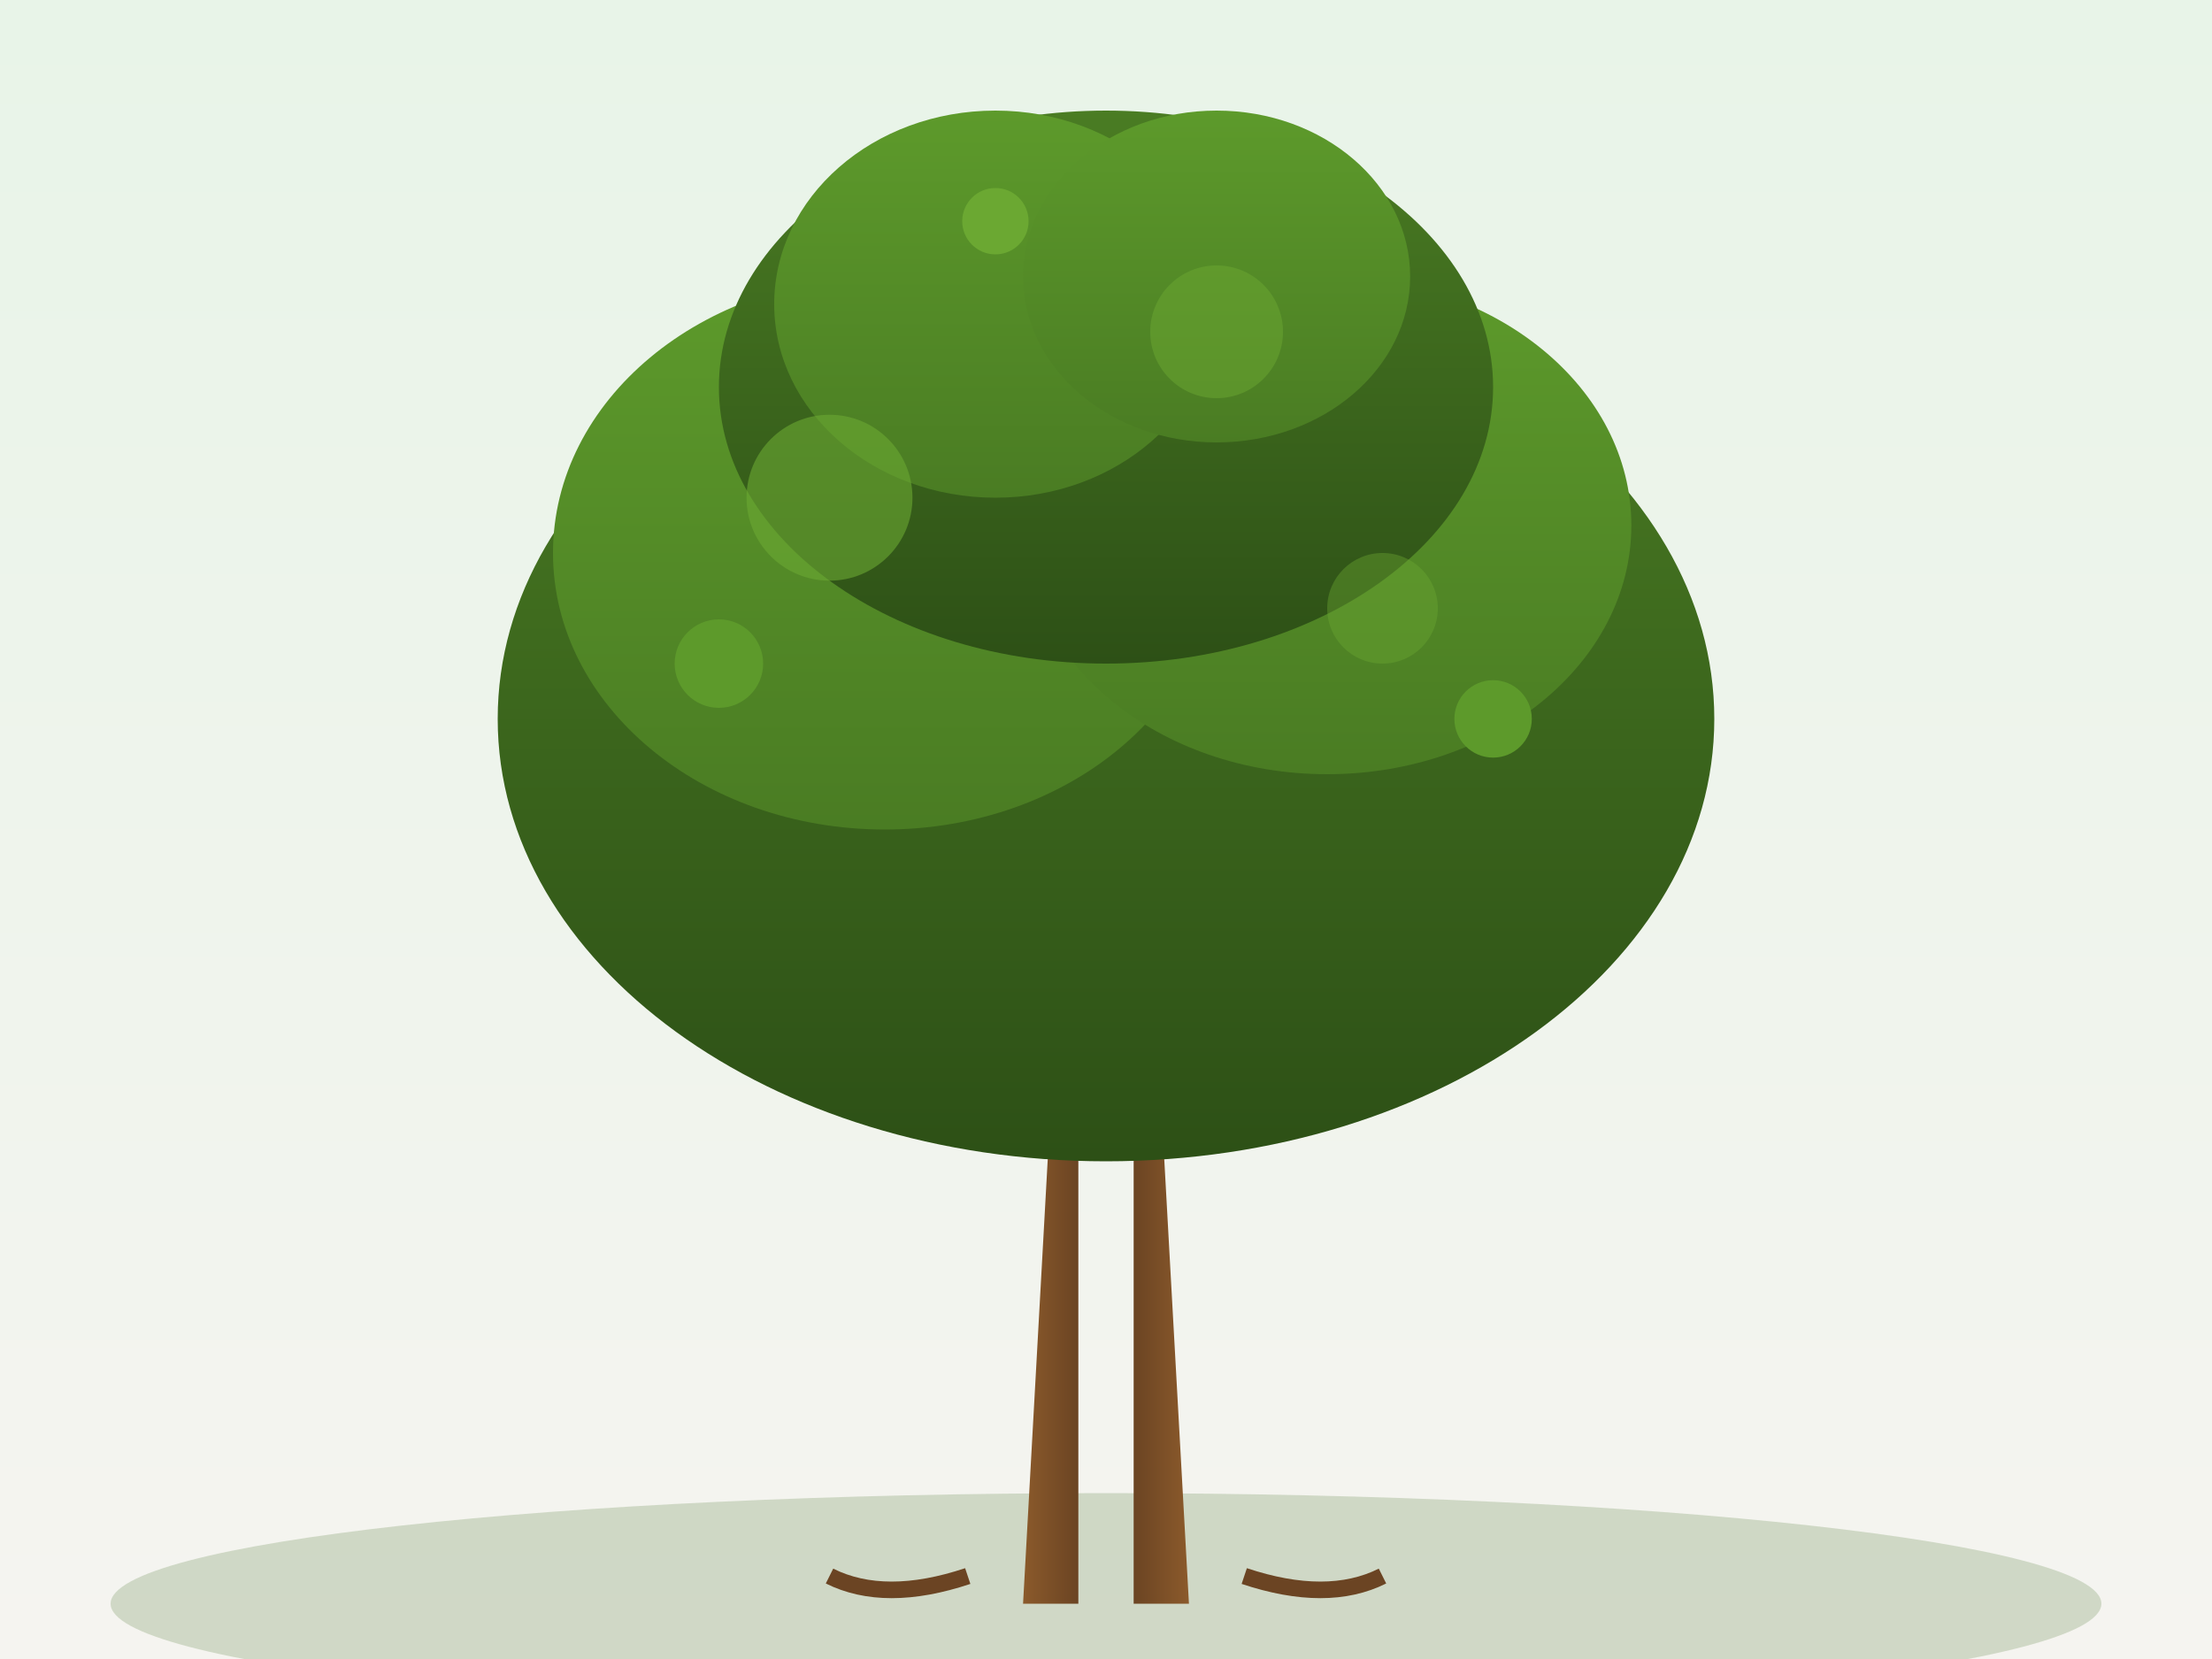
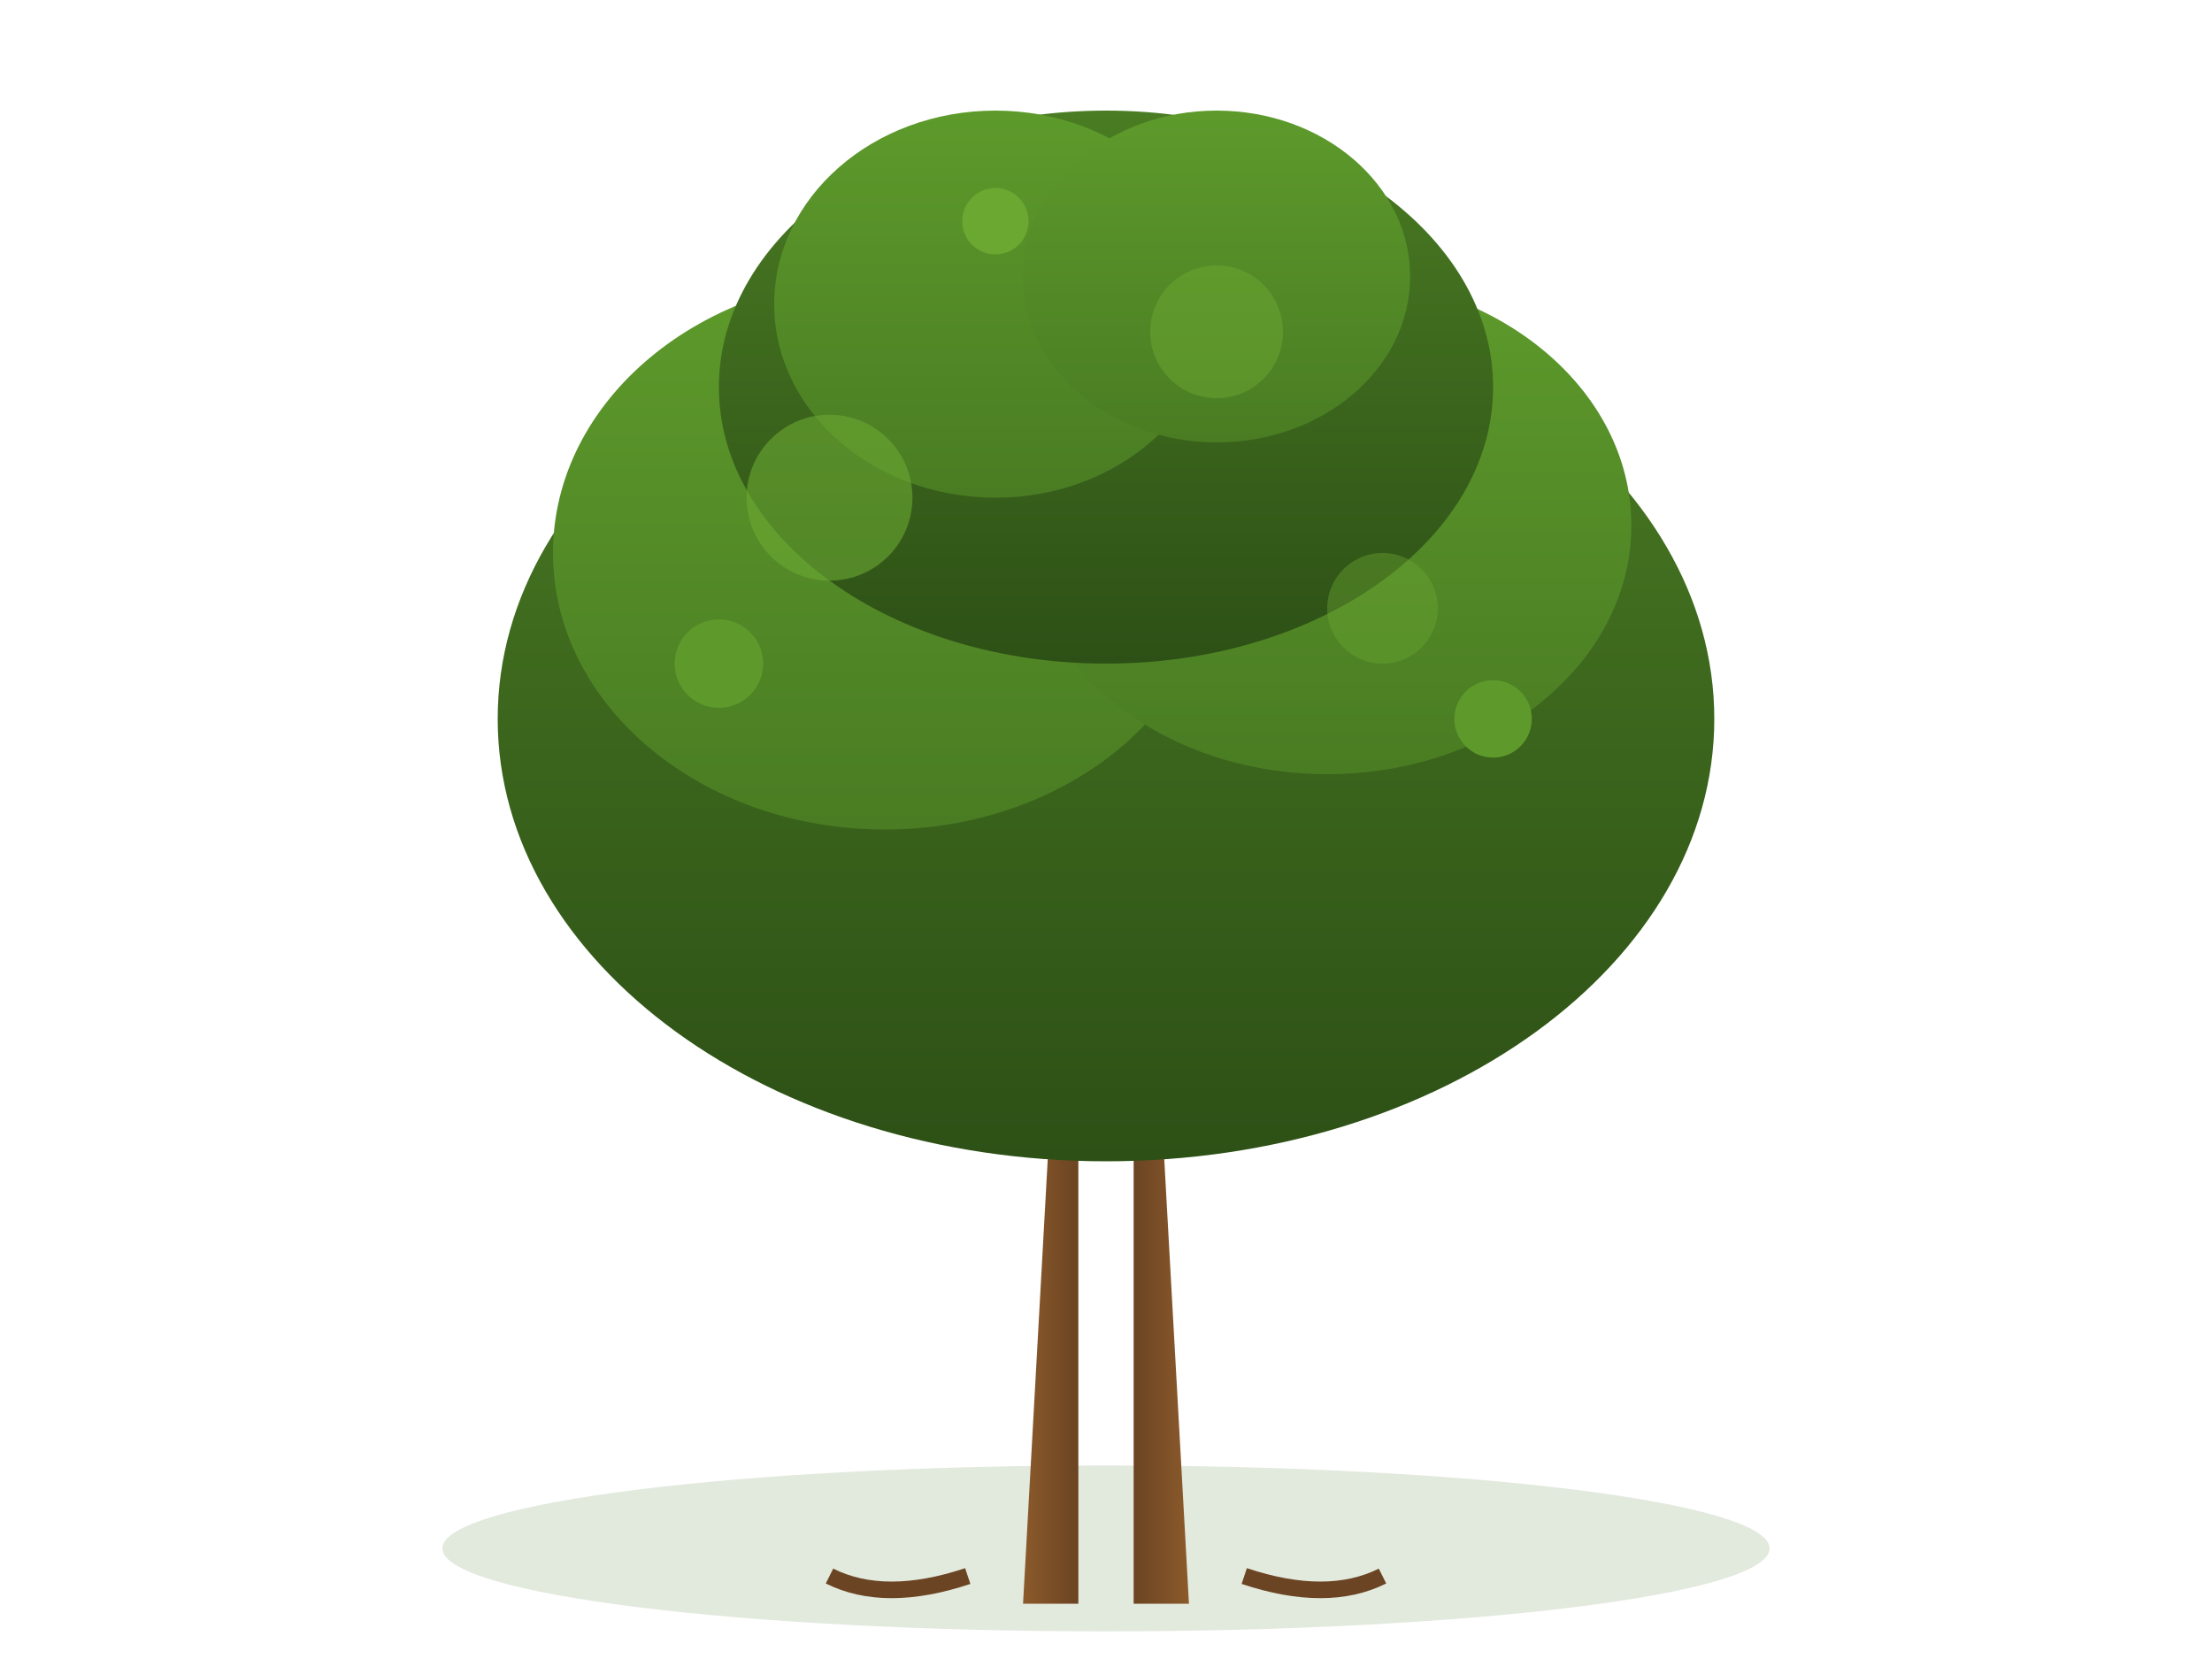
<svg xmlns="http://www.w3.org/2000/svg" viewBox="0 0 400 300" width="400" height="300">
  <defs>
    <linearGradient id="skyGrad" x1="0%" y1="0%" x2="0%" y2="100%">
      <stop offset="0%" style="stop-color:#e8f4e8;stop-opacity:1" />
      <stop offset="100%" style="stop-color:#f5f4f0;stop-opacity:1" />
    </linearGradient>
    <linearGradient id="trunkGrad" x1="0%" y1="0%" x2="100%" y2="0%">
      <stop offset="0%" style="stop-color:#6b4423;stop-opacity:1" />
      <stop offset="50%" style="stop-color:#8b5a2b;stop-opacity:1" />
      <stop offset="100%" style="stop-color:#6b4423;stop-opacity:1" />
    </linearGradient>
    <linearGradient id="leafGrad1" x1="0%" y1="0%" x2="0%" y2="100%">
      <stop offset="0%" style="stop-color:#4a7c23;stop-opacity:1" />
      <stop offset="100%" style="stop-color:#2d5016;stop-opacity:1" />
    </linearGradient>
    <linearGradient id="leafGrad2" x1="0%" y1="0%" x2="0%" y2="100%">
      <stop offset="0%" style="stop-color:#5d9a2b;stop-opacity:1" />
      <stop offset="100%" style="stop-color:#4a7c23;stop-opacity:1" />
    </linearGradient>
  </defs>
  <style>
    @media (prefers-reduced-motion: no-preference) {
      .sway-slow { animation: sway 6s ease-in-out infinite; transform-origin: 200px 160px; }
      .sway-medium { animation: sway 5s ease-in-out infinite 0.5s; transform-origin: 200px 160px; }
      .sway-fast { animation: sway 4s ease-in-out infinite 1s; transform-origin: 200px 160px; }
      .float { animation: float 4s ease-in-out infinite; }
      .float-delayed { animation: float 4s ease-in-out infinite 1s; }
      .float-slow { animation: float 5s ease-in-out infinite 2s; }
      .pulse { animation: pulse 3s ease-in-out infinite; }
      .pulse-delayed { animation: pulse 3s ease-in-out infinite 1.5s; }

      @keyframes sway {
        0%, 100% { transform: rotate(0deg); }
        25% { transform: rotate(1deg); }
        75% { transform: rotate(-1deg); }
      }

      @keyframes float {
        0%, 100% { transform: translateY(0); }
        50% { transform: translateY(-3px); }
      }

      @keyframes pulse {
        0%, 100% { opacity: 0.6; }
        50% { opacity: 0.8; }
      }
    }
  </style>
-   <rect width="400" height="300" fill="url(#skyGrad)" />
-   <ellipse cx="200" cy="290" rx="180" ry="20" fill="#3d6b1d" opacity="0.2" />
+   <ellipse cx="200" cy="280" rx="120" ry="15" fill="#3d6b1d" opacity="0.15" />
  <path d="M185 290 L190 200 L175 200 L180 160 L195 160 L195 290 Z" fill="url(#trunkGrad)" />
  <path d="M215 290 L210 200 L225 200 L220 160 L205 160 L205 290 Z" fill="url(#trunkGrad)" />
  <path d="M175 285 Q160 290 150 285" stroke="#6b4423" stroke-width="3" fill="none" />
  <path d="M225 285 Q240 290 250 285" stroke="#6b4423" stroke-width="3" fill="none" />
  <g class="sway-slow">
    <ellipse cx="200" cy="130" rx="110" ry="80" fill="url(#leafGrad1)" />
  </g>
  <g class="sway-medium">
    <ellipse cx="160" cy="100" rx="60" ry="50" fill="url(#leafGrad2)" />
    <ellipse cx="240" cy="95" rx="55" ry="45" fill="url(#leafGrad2)" />
  </g>
  <g class="sway-fast">
    <ellipse cx="200" cy="70" rx="70" ry="50" fill="url(#leafGrad1)" />
    <ellipse cx="180" cy="55" rx="40" ry="35" fill="url(#leafGrad2)" />
    <ellipse cx="220" cy="50" rx="35" ry="30" fill="url(#leafGrad2)" />
  </g>
  <circle cx="150" cy="90" r="15" fill="#6ba832" opacity="0.6" class="float" />
  <circle cx="220" cy="60" r="12" fill="#6ba832" opacity="0.5" class="float-delayed" />
  <circle cx="250" cy="110" r="10" fill="#6ba832" opacity="0.4" class="float-slow" />
  <circle cx="130" cy="120" r="8" fill="#5d9a2b" class="pulse" />
  <circle cx="270" cy="130" r="7" fill="#5d9a2b" class="pulse-delayed" />
  <circle cx="180" cy="40" r="6" fill="#6ba832" class="pulse" />
</svg>
